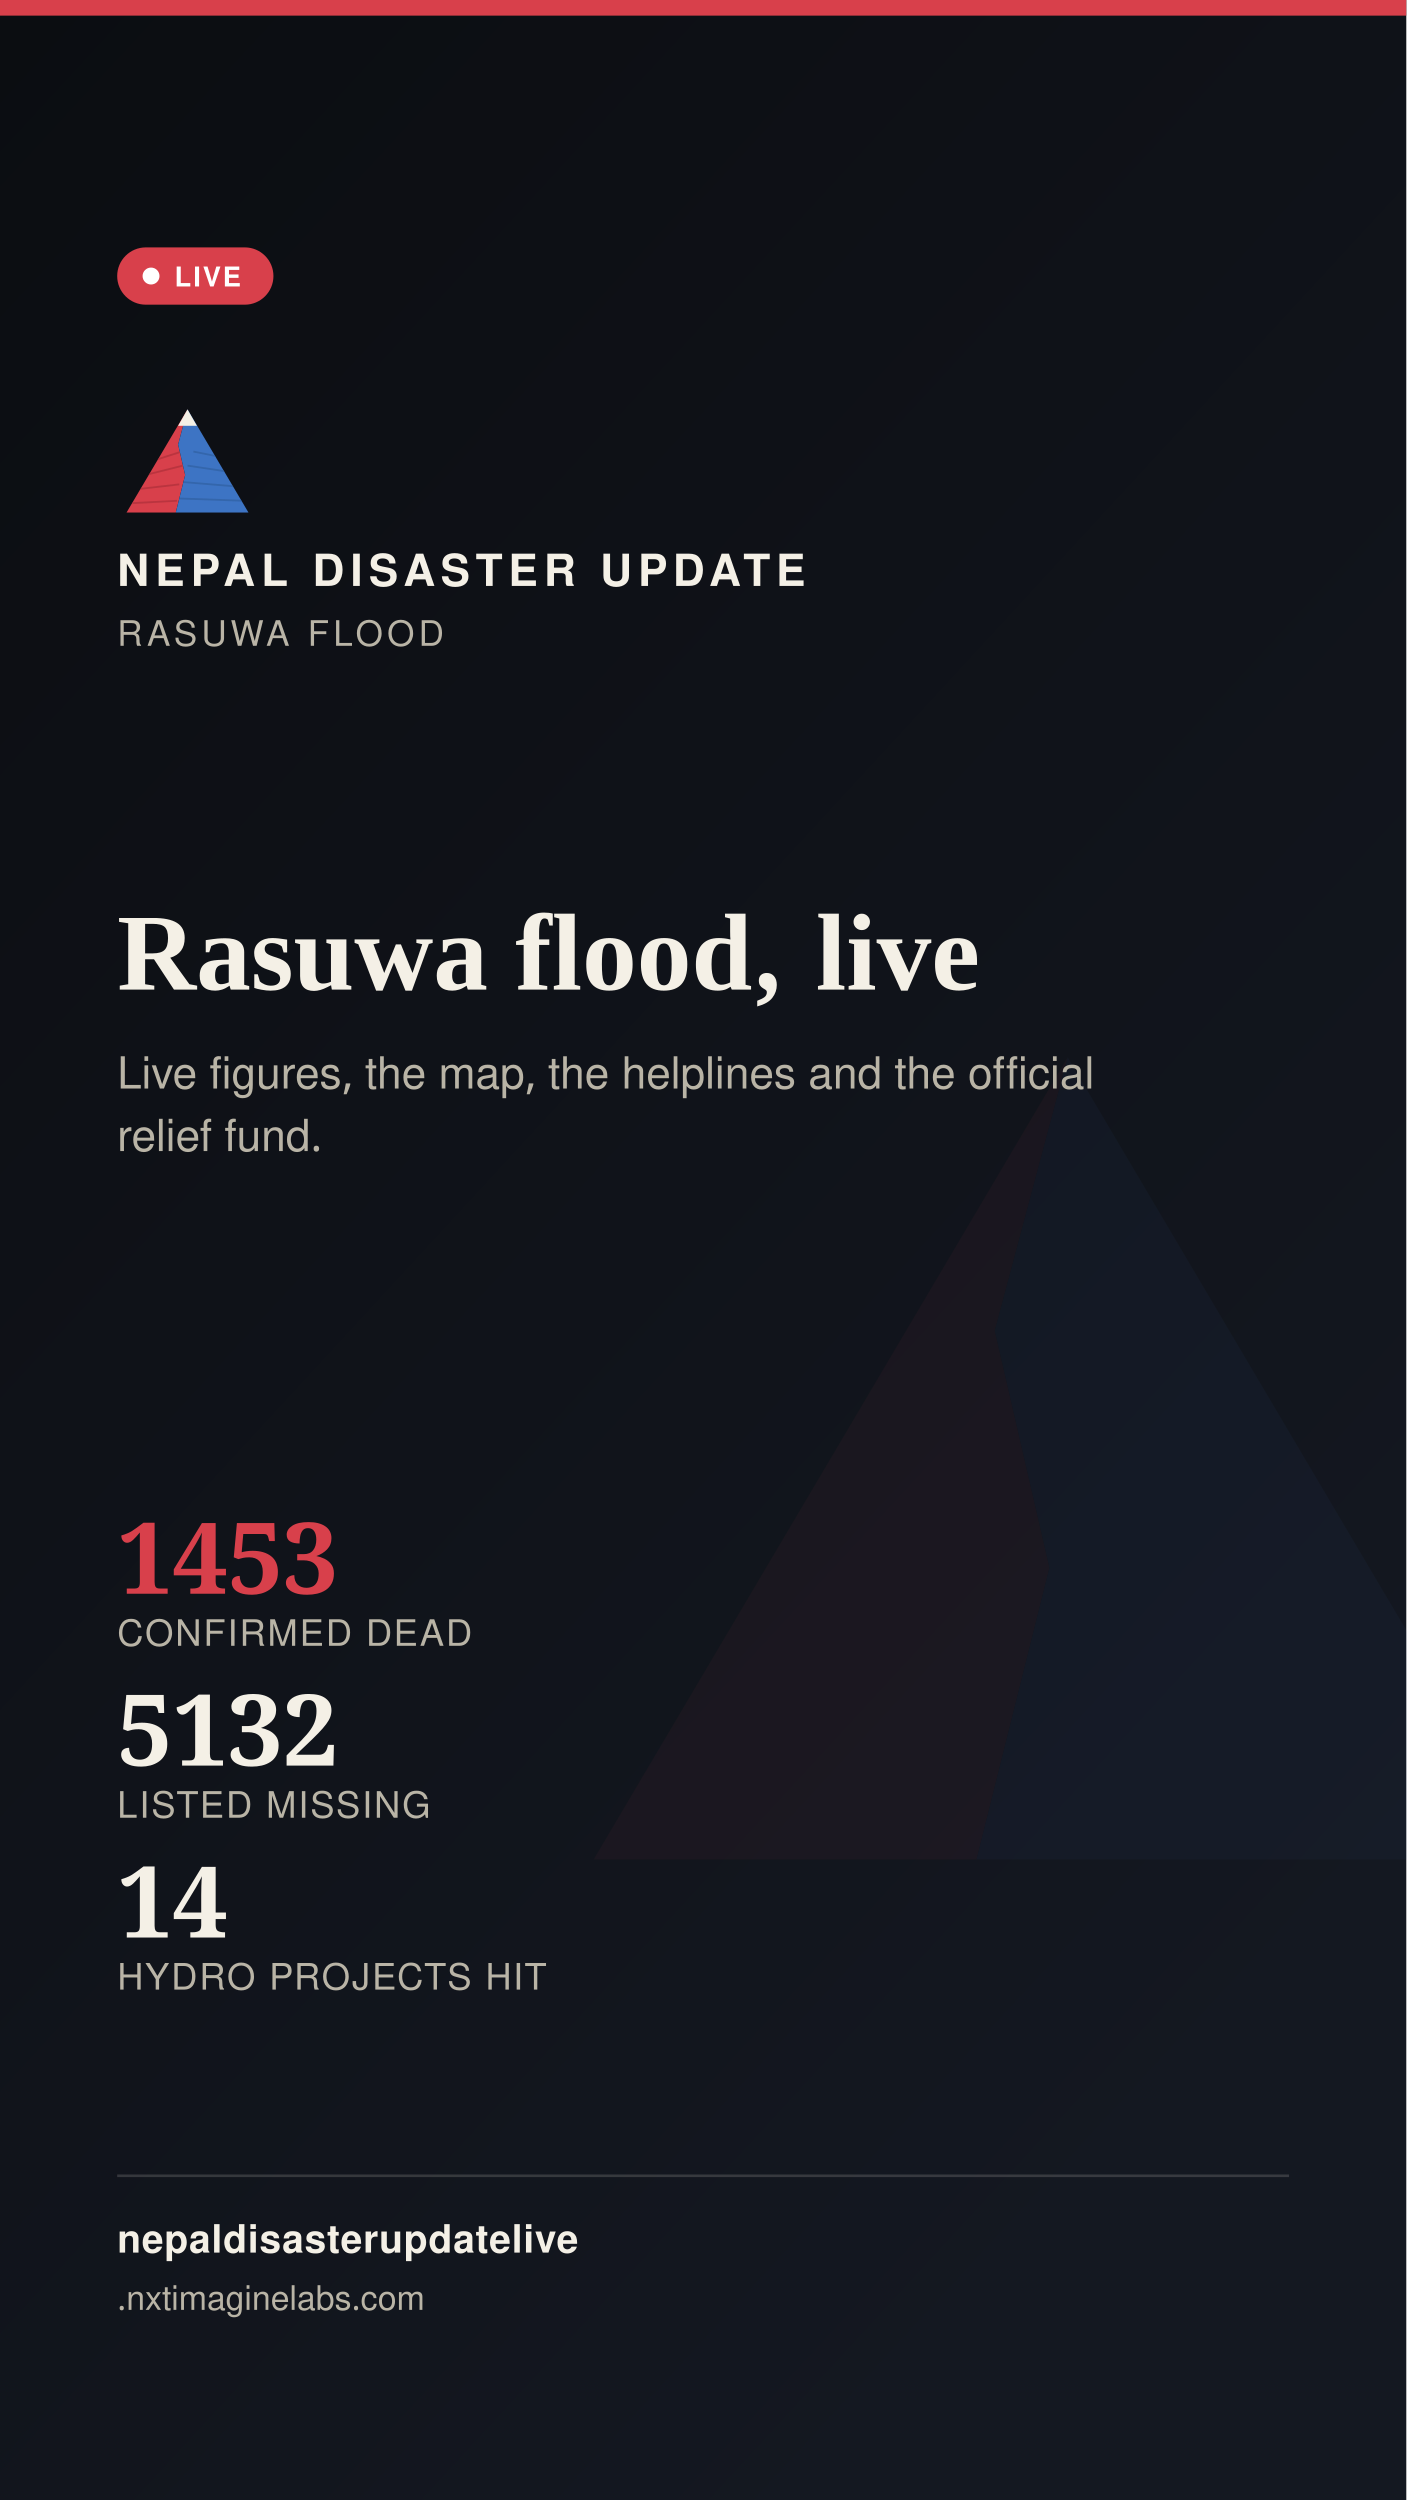
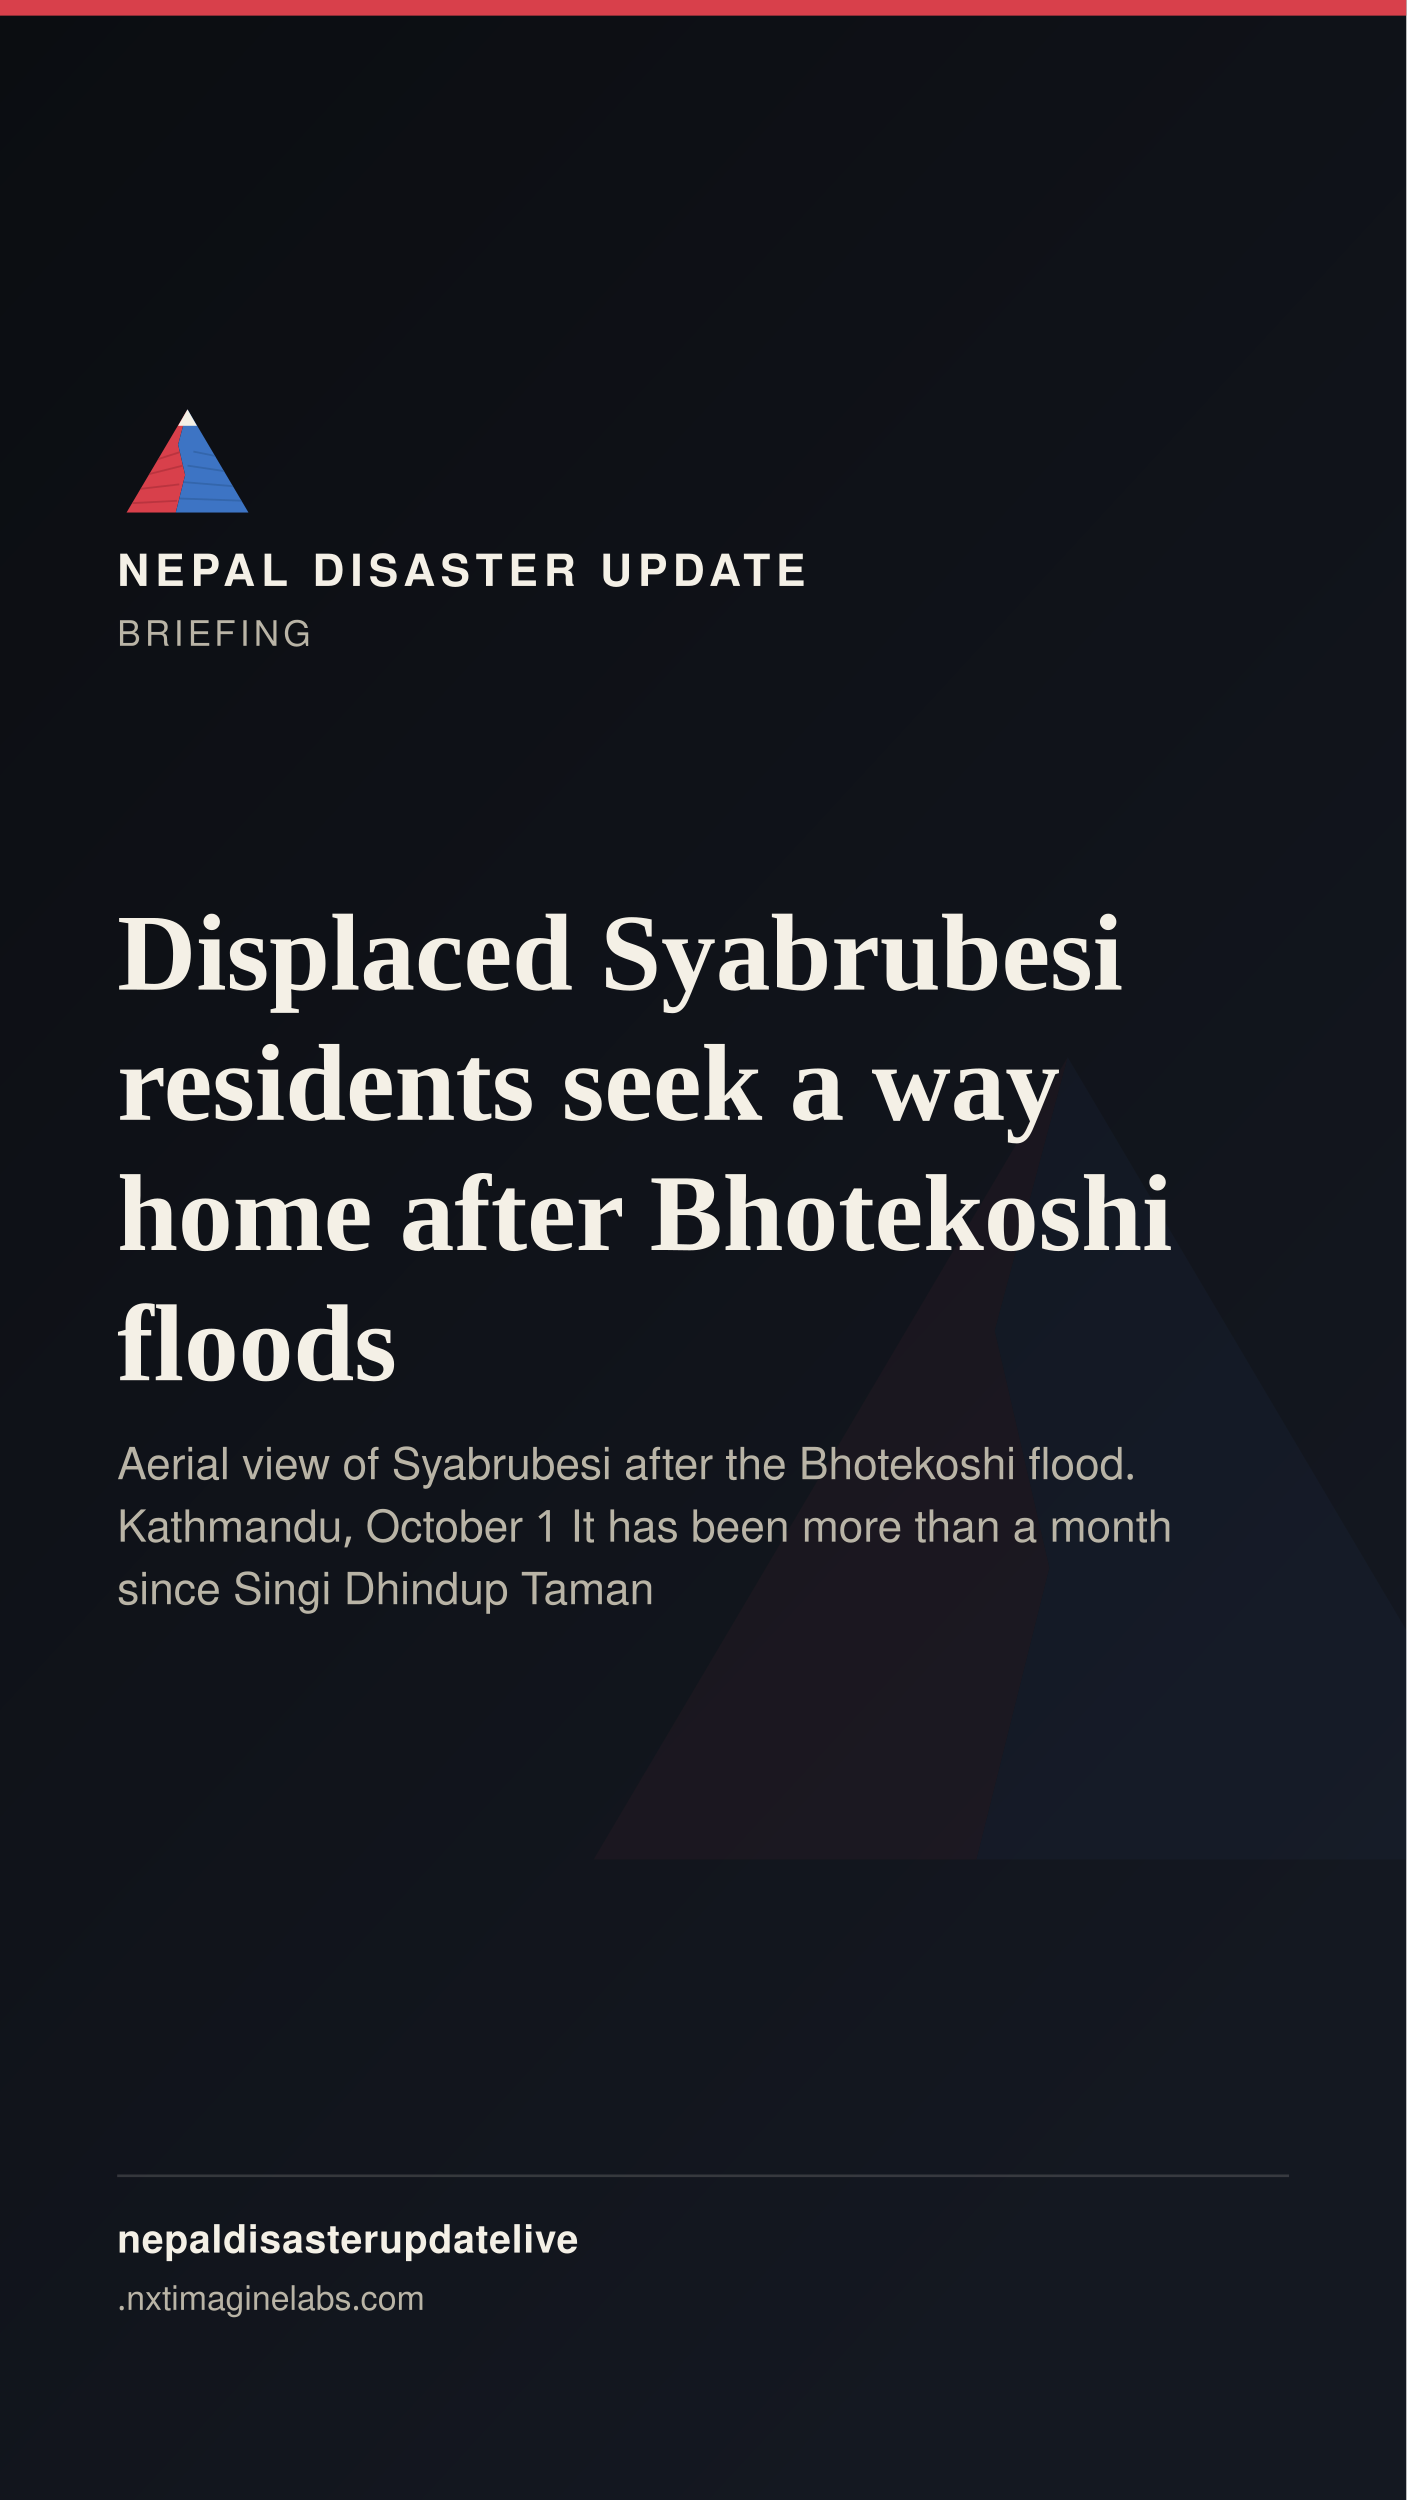
<svg xmlns="http://www.w3.org/2000/svg" width="1080" height="1920" viewBox="0 0 1080 1920">
  <defs>
    <linearGradient id="stbg" x1="0" y1="0" x2="0.6" y2="1">
      <stop offset="0" stop-color="#0B0D11" />
      <stop offset="1" stop-color="#141821" />
    </linearGradient>
  </defs>
  <rect width="1080" height="1920" fill="url(#stbg)" />
  <g transform="translate(400,700) scale(7)" opacity="0.05">
    <polygon points="60,16 52,46 58,72 50,104 8,104" fill="#D8404B" />
    <polygon points="60,16 112,104 50,104 58,72 52,46" fill="#3D74C4" />
  </g>
  <rect x="0" y="0" width="1080" height="12" fill="#D8404B" />
  <g transform="translate(90,300) scale(0.9)">
    <g>
      <defs>
        <clipPath id="ogLs">
          <polygon points="60,16 52,46 58,72 50,104 8,104" />
        </clipPath>
        <clipPath id="ogRs">
          <polygon points="60,16 112,104 50,104 58,72 52,46" />
        </clipPath>
      </defs>
      <polygon points="60,16 52,46 58,72 50,104 8,104" fill="#D8404B" />
      <g clip-path="url(#ogLs)" stroke="#A32A34" stroke-width="1.6" fill="none" opacity="0.55">
        <path d="M30,60 L55,52" />
        <path d="M24,72 L56,64" />
        <path d="M18,84 L53,80" />
        <path d="M13,96 L51,94" />
      </g>
      <polygon points="60,16 112,104 50,104 58,72 52,46" fill="#3D74C4" />
      <g clip-path="url(#ogRs)" stroke="#2A5793" stroke-width="1.6" fill="none" opacity="0.5">
        <path d="M65,52 L95,58" />
        <path d="M60,64 L100,70" />
        <path d="M56,78 L104,82" />
        <path d="M52,92 L108,94" />
      </g>
      <polygon points="60,16 52,30 68,30" fill="#F4F0E6" />
    </g>
  </g>
  <text x="90" y="450" font-family="'Public Sans', 'Noto Sans Devanagari', 'Helvetica Neue', Helvetica, Arial, sans-serif" font-size="34" font-weight="800" letter-spacing="4.6" fill="#F4F0E6">NEPAL DISASTER UPDATE</text>
-   <text x="90" y="496" font-family="'Public Sans', 'Noto Sans Devanagari', 'Helvetica Neue', Helvetica, Arial, sans-serif" font-size="27" letter-spacing="3.2" fill="#B9B4A6">RASUWA FLOOD</text>
-   <g>
-     <rect x="90" y="190" width="120" height="44" rx="22" fill="#D8404B" stroke="none" />
-     <circle cx="116" cy="212" r="6.5" fill="#FFFFFF" />
-     <text x="134" y="220" font-family="'Public Sans', 'Noto Sans Devanagari', 'Helvetica Neue', Helvetica, Arial, sans-serif" font-size="21" font-weight="700" letter-spacing="1.6" fill="#FFFFFF">LIVE</text>
-   </g>
-   <text x="90" y="760" font-family="Newsreader, 'Noto Serif Devanagari', Georgia, 'Times New Roman', serif" font-size="84" font-weight="600" fill="#F4F0E6">Rasuwa flood, live</text>
-   <text x="90" y="836" font-family="'Public Sans', 'Noto Sans Devanagari', 'Helvetica Neue', Helvetica, Arial, sans-serif" font-size="34" fill="#B9B4A6">Live figures, the map, the helplines and the official</text>
-   <text x="90" y="884" font-family="'Public Sans', 'Noto Sans Devanagari', 'Helvetica Neue', Helvetica, Arial, sans-serif" font-size="34" fill="#B9B4A6">relief fund.</text>
-   <g transform="translate(90,1224)">
-     <text x="0" y="0" font-family="Newsreader, 'Noto Serif Devanagari', Georgia, 'Times New Roman', serif" font-size="76" font-weight="600" fill="#D8404B">1453</text>
-     <text x="0" y="40" font-family="'Public Sans', 'Noto Sans Devanagari', 'Helvetica Neue', Helvetica, Arial, sans-serif" font-size="28" letter-spacing="1.4" fill="#B9B4A6">CONFIRMED DEAD</text>
-     <text x="0" y="132" font-family="Newsreader, 'Noto Serif Devanagari', Georgia, 'Times New Roman', serif" font-size="76" font-weight="600" fill="#F4F0E6">5132</text>
-     <text x="0" y="172" font-family="'Public Sans', 'Noto Sans Devanagari', 'Helvetica Neue', Helvetica, Arial, sans-serif" font-size="28" letter-spacing="1.4" fill="#B9B4A6">LISTED MISSING</text>
-     <text x="0" y="264" font-family="Newsreader, 'Noto Serif Devanagari', Georgia, 'Times New Roman', serif" font-size="76" font-weight="600" fill="#F4F0E6">14</text>
-     <text x="0" y="304" font-family="'Public Sans', 'Noto Sans Devanagari', 'Helvetica Neue', Helvetica, Arial, sans-serif" font-size="28" letter-spacing="1.4" fill="#B9B4A6">HYDRO PROJECTS HIT</text>
-   </g>
+   <text x="90" y="496" font-family="'Public Sans', 'Noto Sans Devanagari', 'Helvetica Neue', Helvetica, Arial, sans-serif" font-size="27" letter-spacing="3.2" fill="#B9B4A6">BRIEFING</text>
+   <text x="90" y="760" font-family="Newsreader, 'Noto Serif Devanagari', Georgia, 'Times New Roman', serif" font-size="84" font-weight="600" fill="#F4F0E6">Displaced Syabrubesi</text>
+   <text x="90" y="860" font-family="Newsreader, 'Noto Serif Devanagari', Georgia, 'Times New Roman', serif" font-size="84" font-weight="600" fill="#F4F0E6">residents seek a way</text>
+   <text x="90" y="960" font-family="Newsreader, 'Noto Serif Devanagari', Georgia, 'Times New Roman', serif" font-size="84" font-weight="600" fill="#F4F0E6">home after Bhotekoshi</text>
+   <text x="90" y="1060" font-family="Newsreader, 'Noto Serif Devanagari', Georgia, 'Times New Roman', serif" font-size="84" font-weight="600" fill="#F4F0E6">floods</text>
+   <text x="90" y="1136" font-family="'Public Sans', 'Noto Sans Devanagari', 'Helvetica Neue', Helvetica, Arial, sans-serif" font-size="34" fill="#B9B4A6">Aerial view of Syabrubesi after the Bhotekoshi flood.</text>
+   <text x="90" y="1184" font-family="'Public Sans', 'Noto Sans Devanagari', 'Helvetica Neue', Helvetica, Arial, sans-serif" font-size="34" fill="#B9B4A6">Kathmandu, October 1 It has been more than a month</text>
+   <text x="90" y="1232" font-family="'Public Sans', 'Noto Sans Devanagari', 'Helvetica Neue', Helvetica, Arial, sans-serif" font-size="34" fill="#B9B4A6">since Singi Dhindup Taman</text>
  <rect x="90" y="1670" width="900" height="2" fill="rgba(244,240,230,0.16)" />
  <text x="90" y="1730" font-family="'Public Sans', 'Noto Sans Devanagari', 'Helvetica Neue', Helvetica, Arial, sans-serif" font-size="30" fill="#F4F0E6" font-weight="700" letter-spacing="0.6">nepaldisasterupdatelive</text>
  <text x="90" y="1774" font-family="'Public Sans', 'Noto Sans Devanagari', 'Helvetica Neue', Helvetica, Arial, sans-serif" font-size="26" fill="#B9B4A6">
    .nxtimaginelabs.com</text>
</svg>
